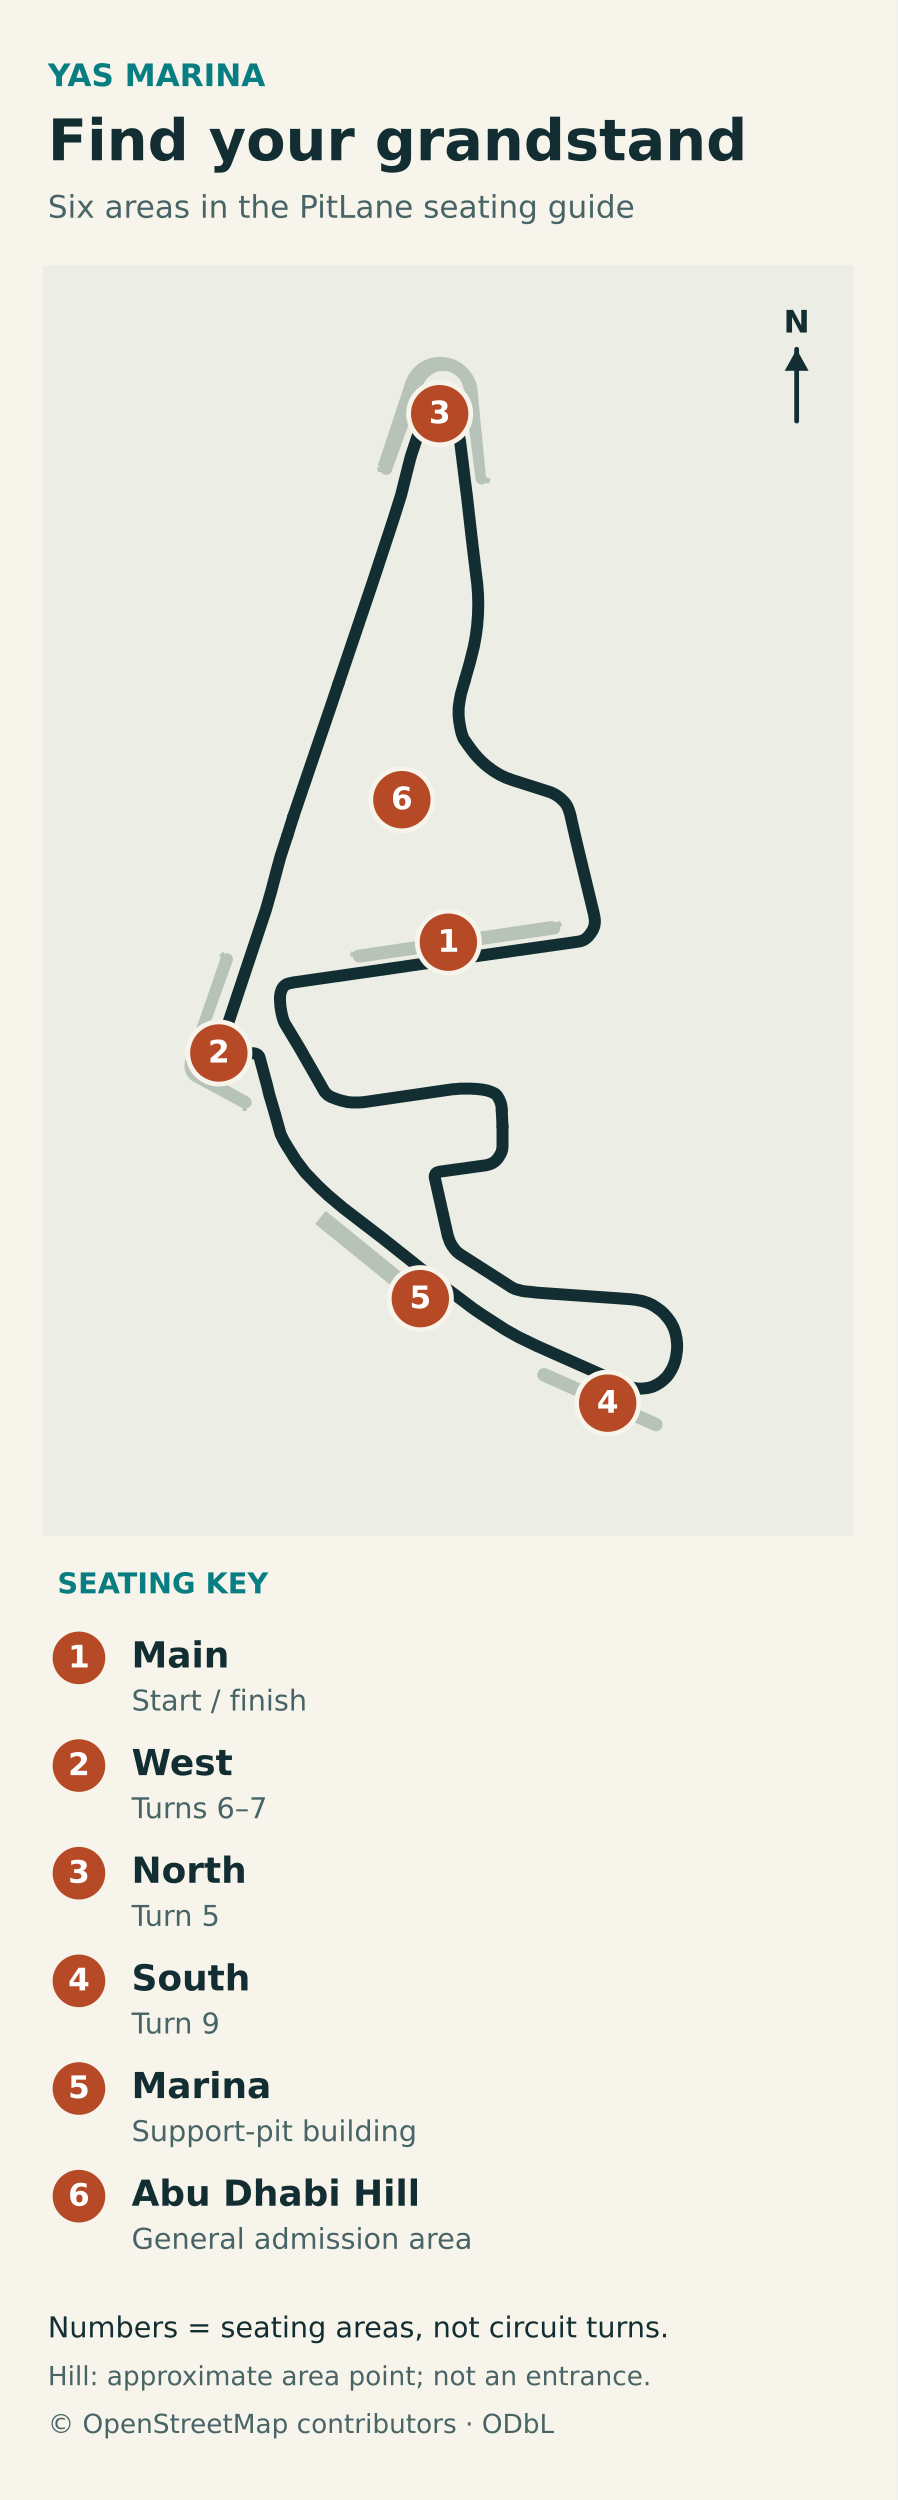
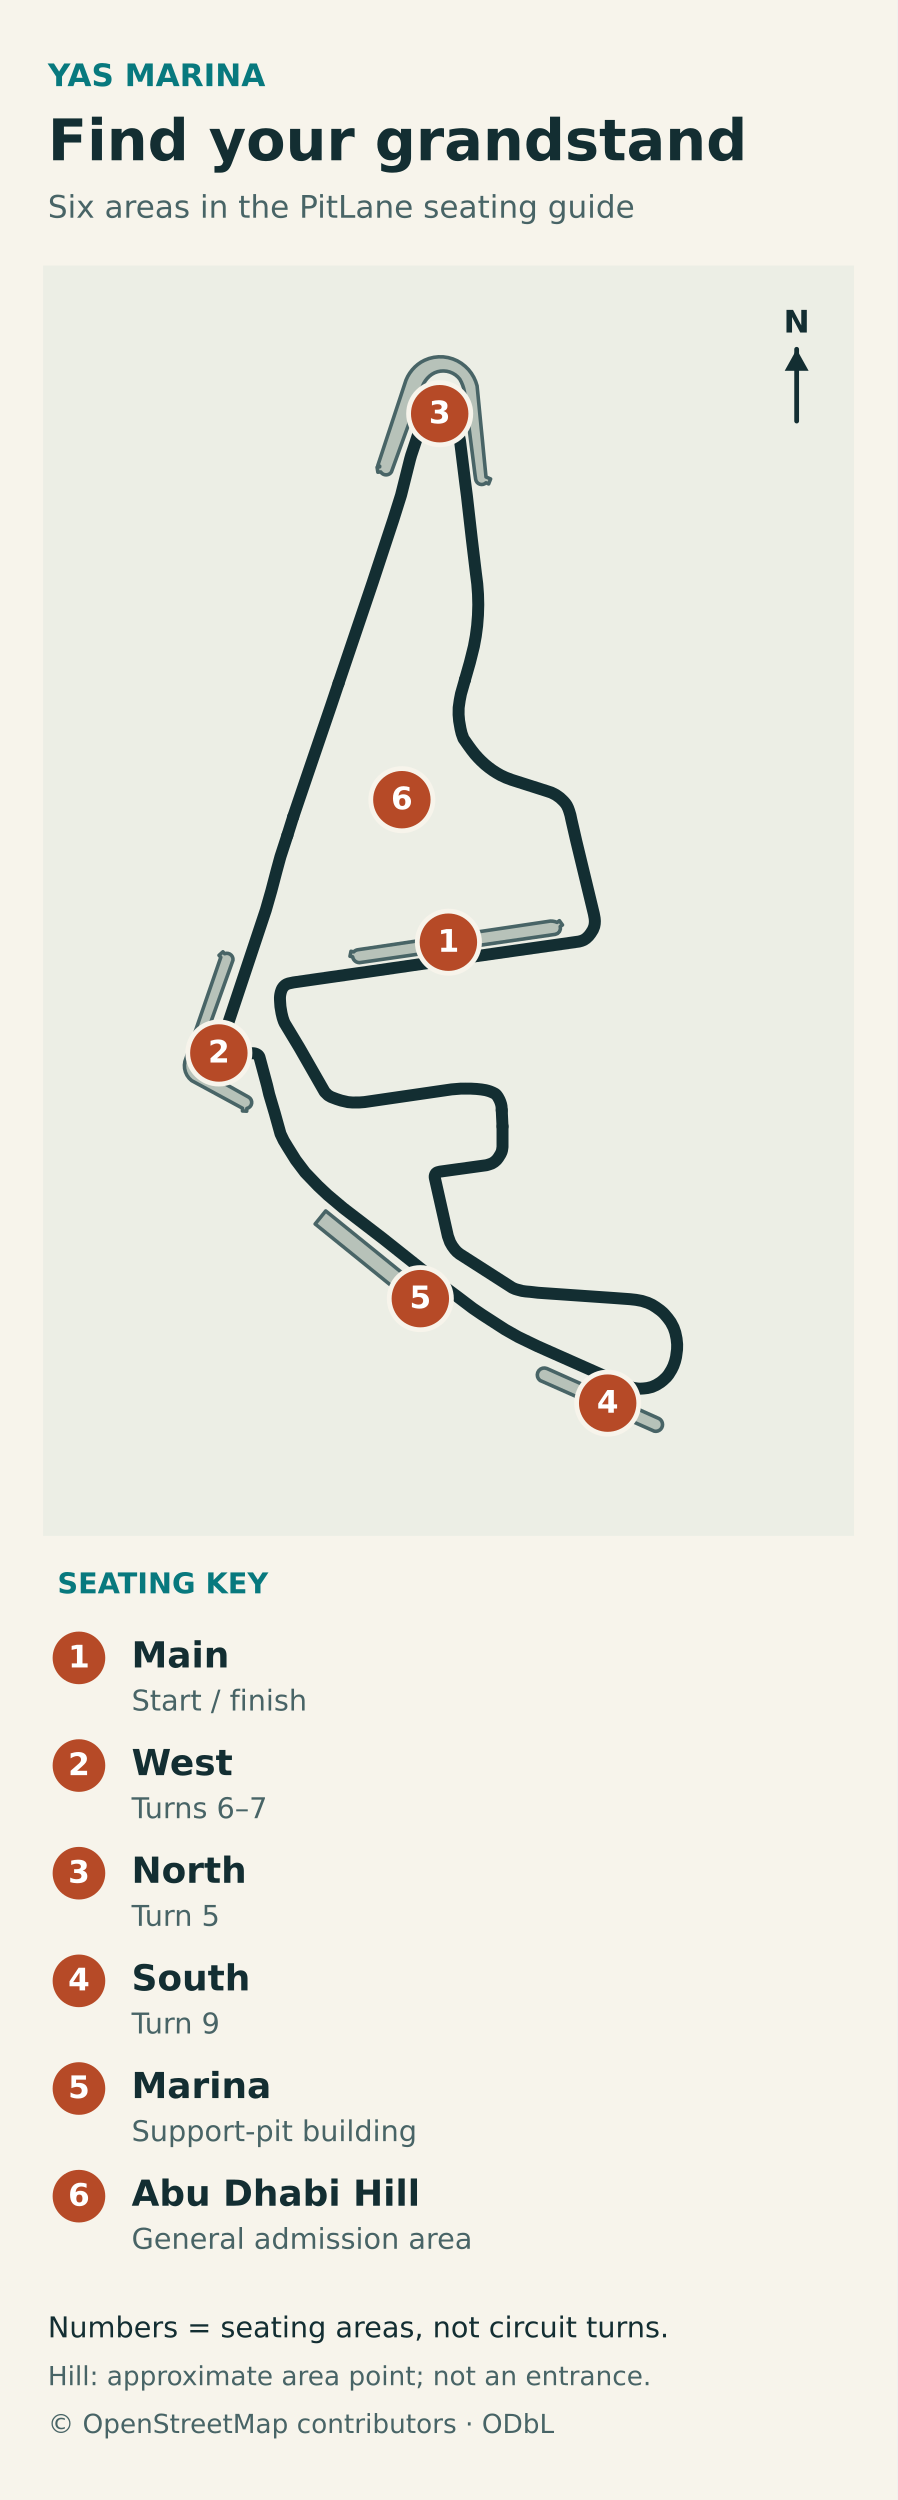
<svg xmlns="http://www.w3.org/2000/svg" width="375" height="1045" viewBox="0 0 375 1045" role="img">
  <rect width="100%" height="100%" fill="#f7f4eb" />
-   <text x="20" y="36" font-family="DejaVu Sans, sans-serif" font-size="13" font-weight="700" fill="#087e83" text-anchor="start">YAS MARINA</text>
+   <text x="20" y="36" font-family="DejaVu Sans, sans-serif" font-size="13" font-weight="700" fill="#08797e" text-anchor="start">YAS MARINA</text>
  <text x="20" y="67" font-family="DejaVu Sans, sans-serif" font-size="24" font-weight="700" fill="#132e32" text-anchor="start">Find your grandstand</text>
  <text x="20" y="91" font-family="DejaVu Sans, sans-serif" font-size="13" font-weight="400" fill="#486466" text-anchor="start">Six areas in the PitLane seating guide</text>
  <rect x="18" y="111" width="339" height="531" fill="#eceee5" />
-   <polygon points="234.18,387.29 234.24,388.37 233.86,389.39 233.10,390.17 232.08,390.56 150.30,402.39 149.62,402.32 148.97,402.09 148.40,401.71 147.93,401.21 147.59,400.61 147.40,399.95 146.29,399.72 146.71,397.64 147.85,397.88 148.22,397.55 148.64,397.29 149.10,397.10 149.58,396.99 230.08,385.01 231.03,385.05 231.97,385.23 232.88,385.56 233.83,384.85 235.12,386.63 234.18,387.29" fill="#b7c2b9" stroke="none" stroke-width="1" stroke-linejoin="round" stroke-linecap="round" />
-   <polygon points="84.46,447.67 85.60,448.35 91.19,451.47 92.06,451.94 103.92,458.59 104.53,459.07 104.96,459.70 105.19,460.44 105.19,461.21 104.96,461.95 104.52,462.58 103.91,463.05 103.19,463.33 103.12,464.48 101.35,464.38 101.37,463.25 88.89,456.47 88.19,456.09 84.11,453.88 82.48,453.00 80.10,451.70 79.02,450.67 78.15,449.46 77.53,448.11 77.17,446.66 77.09,445.18 77.29,443.70 92.29,400.15 91.54,399.33 93.18,397.85 93.91,398.65 94.65,398.48 95.40,398.54 96.10,398.81 96.69,399.27 97.13,399.89 97.36,400.60 97.38,401.36 82.62,442.63 82.44,443.57 82.47,444.53 82.70,445.46 83.13,446.31 83.72,447.06 84.46,447.67" fill="#b7c2b9" stroke="none" stroke-width="1" stroke-linejoin="round" stroke-linecap="round" />
-   <polygon points="177.46,150.59 176.00,151.37 174.64,152.32 173.39,153.41 172.26,154.63 171.27,155.95 170.96,156.45 170.41,157.37 169.71,158.87 168.86,161.43 167.38,165.93 165.94,170.28 164.42,174.89 162.93,179.40 161.51,183.69 159.99,188.31 157.90,194.64 158.71,194.86 158.70,195.14 157.62,195.31 157.94,197.38 159.14,197.27 159.57,197.78 160.10,198.17 160.72,198.42 161.37,198.50 162.03,198.42 162.65,198.18 163.19,197.79 163.61,197.28 163.96,196.32 166.20,190.13 167.78,185.76 169.32,181.51 170.94,177.05 172.59,172.48 174.15,168.17 175.77,163.71 176.64,161.29 177.18,160.15 177.51,159.62 177.84,159.09 178.63,158.10 179.53,157.22 180.53,156.45 181.67,155.82 182.89,155.38 184.16,155.12 185.46,155.06 186.18,155.13 186.76,155.18 188.02,155.50 188.28,155.61 189.22,156.01 190.33,156.68 191.33,157.52 192.19,158.49 192.36,158.82 192.85,159.74 193.40,161.05 193.74,162.10 193.83,162.40 194.15,163.79 194.34,165.19 194.42,165.84 195.00,170.47 195.59,175.12 196.16,179.61 196.78,184.48 197.40,189.35 198.02,194.24 198.55,198.45 198.75,199.79 198.83,200.38 199.04,201.04 199.41,201.63 199.73,201.91 199.93,202.09 200.55,202.40 201.23,202.53 201.93,202.46 202.58,202.22 203.14,201.80 204.25,202.28 205.07,200.20 203.15,199.36 202.60,193.78 202.12,188.89 201.65,184.00 201.16,179.11 200.72,174.61 200.27,169.95 199.80,165.16 199.42,161.28 199.08,160.22 198.83,159.44 198.03,157.68 197.03,156.02 196.71,155.61 195.85,154.50 194.47,153.13 193.42,152.30 192.89,151.88 191.15,150.84 189.29,150.04 187.35,149.48 186.33,149.33 185.35,149.18 183.32,149.15 181.31,149.37 179.35,149.85 177.46,150.59" fill="#b7c2b9" stroke="none" stroke-width="1" stroke-linejoin="round" stroke-linecap="round" />
-   <polygon points="273.47,598.23 274.20,598.30 274.93,598.18 275.60,597.87 276.17,597.41 276.60,596.81 276.87,596.12 276.94,595.39 276.83,594.66 276.54,593.99 276.08,593.41 275.49,592.97 228.60,572.04 227.69,571.83 226.77,571.91 225.92,572.28 225.23,572.90 224.77,573.71 224.59,574.62 224.70,575.54 225.10,576.37 225.74,577.04 273.47,598.23" fill="#b7c2b9" stroke="none" stroke-width="1" stroke-linejoin="round" stroke-linecap="round" />
-   <polygon points="181.34,546.95 182.15,547.61 183.01,546.55 183.65,547.07 183.54,547.20 182.63,548.33 183.45,548.99 183.74,549.23 183.48,549.55 183.37,549.69 183.10,549.47 182.26,548.79 181.03,550.31 180.22,549.65 181.16,548.49 180.55,548.00 178.99,549.92 131.73,511.62 135.25,507.28 136.15,506.17 183.37,544.45 181.34,546.95" fill="#b7c2b9" stroke="none" stroke-width="1" stroke-linejoin="round" stroke-linecap="round" />
+   <polygon points="234.18,387.29 234.24,388.37 233.86,389.39 233.10,390.17 232.08,390.56 150.30,402.39 149.62,402.32 148.97,402.09 148.40,401.71 147.93,401.21 147.59,400.61 147.40,399.95 146.29,399.72 146.71,397.64 147.85,397.88 148.22,397.55 148.64,397.29 149.10,397.10 149.58,396.99 230.08,385.01 231.03,385.05 231.97,385.23 232.88,385.56 233.83,384.85 235.12,386.63 234.18,387.29" fill="#b7c2b9" stroke="#486466" stroke-width="1.5" stroke-linejoin="round" stroke-linecap="round" />
+   <polygon points="84.46,447.67 85.60,448.35 91.19,451.47 92.06,451.94 103.92,458.59 104.53,459.07 104.96,459.70 105.19,460.44 105.19,461.21 104.96,461.95 104.52,462.58 103.91,463.05 103.19,463.33 103.12,464.48 101.35,464.38 101.37,463.25 88.89,456.47 88.19,456.09 84.11,453.88 82.48,453.00 80.10,451.70 79.02,450.67 78.15,449.46 77.53,448.11 77.17,446.66 77.09,445.18 77.29,443.70 92.29,400.15 91.54,399.33 93.18,397.85 93.91,398.65 94.65,398.48 95.40,398.54 96.10,398.81 96.69,399.27 97.13,399.89 97.36,400.60 97.38,401.36 82.62,442.63 82.44,443.57 82.47,444.53 82.70,445.46 83.13,446.31 83.72,447.06 84.46,447.67" fill="#b7c2b9" stroke="#486466" stroke-width="1.5" stroke-linejoin="round" stroke-linecap="round" />
+   <polygon points="177.46,150.59 176.00,151.37 174.64,152.32 173.39,153.41 172.26,154.63 171.27,155.95 170.96,156.45 170.41,157.37 169.71,158.87 168.86,161.43 167.38,165.93 165.94,170.28 164.42,174.89 162.93,179.40 161.51,183.69 159.99,188.31 157.90,194.64 158.71,194.86 158.70,195.14 157.62,195.31 157.94,197.38 159.14,197.27 159.57,197.78 160.10,198.17 160.72,198.42 161.37,198.50 162.03,198.42 162.65,198.18 163.19,197.79 163.61,197.28 163.96,196.32 166.20,190.13 167.78,185.76 169.32,181.51 170.94,177.05 172.59,172.48 174.15,168.17 175.77,163.71 176.64,161.29 177.18,160.15 177.51,159.62 177.84,159.09 178.63,158.10 179.53,157.22 180.53,156.45 181.67,155.82 182.89,155.38 184.16,155.12 185.46,155.06 186.18,155.13 186.76,155.18 188.02,155.50 188.28,155.61 189.22,156.01 190.33,156.68 191.33,157.52 192.19,158.49 192.36,158.82 192.85,159.74 193.40,161.05 193.74,162.10 193.83,162.40 194.15,163.79 194.34,165.19 194.42,165.84 195.00,170.47 195.59,175.12 196.16,179.61 196.78,184.48 197.40,189.35 198.02,194.24 198.55,198.45 198.75,199.79 198.83,200.38 199.04,201.04 199.41,201.63 199.73,201.91 199.93,202.09 200.55,202.40 201.23,202.53 201.93,202.46 202.58,202.22 203.14,201.80 204.25,202.28 205.07,200.20 203.15,199.36 202.60,193.78 202.12,188.89 201.65,184.00 201.16,179.11 200.72,174.61 200.27,169.95 199.80,165.16 199.42,161.28 199.08,160.22 198.83,159.44 198.03,157.68 197.03,156.02 196.71,155.61 195.85,154.50 194.47,153.13 193.42,152.30 192.89,151.88 191.15,150.84 189.29,150.04 187.35,149.48 186.33,149.33 185.35,149.18 183.32,149.15 181.31,149.37 179.35,149.85 177.46,150.59" fill="#b7c2b9" stroke="#486466" stroke-width="1.5" stroke-linejoin="round" stroke-linecap="round" />
+   <polygon points="273.47,598.23 274.20,598.30 274.93,598.18 275.60,597.87 276.17,597.41 276.60,596.81 276.87,596.12 276.94,595.39 276.83,594.66 276.54,593.99 276.08,593.41 275.49,592.97 228.60,572.04 227.69,571.83 226.77,571.91 225.92,572.28 225.23,572.90 224.77,573.71 224.59,574.62 224.70,575.54 225.10,576.37 225.74,577.04 273.47,598.23" fill="#b7c2b9" stroke="#486466" stroke-width="1.5" stroke-linejoin="round" stroke-linecap="round" />
+   <polygon points="181.34,546.95 182.15,547.61 183.01,546.55 183.65,547.07 183.54,547.20 182.63,548.33 183.45,548.99 183.74,549.23 183.48,549.55 183.37,549.69 183.10,549.47 182.26,548.79 181.03,550.31 180.22,549.65 181.16,548.49 180.55,548.00 178.99,549.92 131.73,511.62 135.25,507.28 136.15,506.17 183.37,544.45 181.34,546.95" fill="#b7c2b9" stroke="#486466" stroke-width="1.5" stroke-linejoin="round" stroke-linecap="round" />
  <polyline points="209.73,464.11 209.63,462.42 209.46,461.59 209.13,460.56 208.77,459.70 208.15,458.56 207.70,457.92 207.40,457.56 206.92,457.17 205.97,456.69 205.43,456.46 204.81,456.21 203.96,455.94 203.00,455.69 201.24,455.40 199.16,455.18 196.75,455.05 194.55,455.04 192.60,455.05 188.71,455.37 152.41,460.66 150.26,460.83 147.31,460.84 145.47,460.69 142.65,460.05 140.73,459.43 138.40,458.55 137.14,457.82 135.73,456.43 125.17,437.96 119.04,427.79 118.63,426.89 118.13,425.39 117.68,423.51 117.22,420.76 117.08,418.70 117.03,417.77 117.02,417.00 117.08,416.26 117.19,415.54 117.38,414.70 117.69,413.78 117.97,413.17 118.51,412.41 119.13,411.82 119.76,411.42 120.63,411.09 122.70,410.65 147.71,407.06 154.04,406.16 179.91,402.40 242.05,393.56 243.10,393.27 244.05,392.89 245.02,392.24 246.06,391.25 246.93,390.12 247.85,388.65 248.39,387.27 248.60,386.16 248.66,385.02 248.57,383.88 248.23,382.01 240.90,351.63 238.84,342.66 238.44,340.75 237.91,338.99 237.49,337.82 236.92,336.63 236.35,335.80 235.62,334.95 234.08,333.48 232.35,332.25 230.45,331.29 228.43,330.62 213.86,325.97 211.35,325.02 209.31,324.06 207.67,323.12 205.99,322.05 204.36,320.86 202.71,319.53 200.95,317.89 199.85,316.76 198.53,315.29 197.16,313.55 195.85,311.76 193.73,308.73 192.95,306.56 192.48,304.57 191.91,301.31 191.79,299.87 191.69,298.78 191.72,295.84 192.16,292.71 192.69,289.99 194.35,284.15" fill="none" stroke="#132e32" stroke-width="5" stroke-linejoin="round" stroke-linecap="round" />
  <polyline points="194.35,284.15 196.39,277.00 197.07,274.29 198.09,270.18 198.88,265.88 199.45,261.54 199.51,260.73 199.79,257.18 199.92,252.80 199.81,248.42 199.49,244.06 198.94,239.72 197.24,225.52 195.18,207.38 194.46,201.81 192.28,184.24 191.67,181.38 191.02,179.34 190.58,178.52 189.99,177.61 189.22,176.71 188.36,175.92 187.25,175.02 186.27,174.50 184.66,174.04 183.81,173.88 182.64,173.80 181.68,173.90 180.76,174.14 179.82,174.50 178.95,175.02 178.21,175.60 177.44,176.39 176.62,177.46 176.01,178.58 175.20,180.32 171.88,190.28 171.41,191.93 167.64,206.97 164.39,217.31 155.64,243.85 141.52,285.62" fill="none" stroke="#132e32" stroke-width="5" stroke-linejoin="round" stroke-linecap="round" />
  <polyline points="141.52,285.62 140.30,289.26 138.35,295.07 128.45,324.09 122.56,341.43" fill="none" stroke="#132e32" stroke-width="5" stroke-linejoin="round" stroke-linecap="round" />
  <polyline points="122.56,341.43 120.13,349.17" fill="none" stroke="#132e32" stroke-width="5" stroke-linejoin="round" stroke-linecap="round" />
  <polyline points="120.13,349.17 117.22,358.10 115.57,364.16 113.42,372.36 111.10,380.47 91.80,438.44 91.64,439.11 91.65,439.79 91.84,440.44 92.18,441.03 92.67,441.51 93.27,441.84 93.92,442.01 94.61,442.01 105.16,440.27 105.83,440.24 106.49,440.34 107.13,440.56 107.71,440.90 108.15,441.30 108.45,441.86 108.63,442.52 108.82,443.22 111.65,453.74 112.52,457.44 114.90,465.48 117.26,473.97 118.60,476.77 120.32,479.61 123.61,484.88 127.57,490.12 132.94,495.72 136.98,499.51 143.50,505.00 160.18,517.80 182.21,535.32 191.15,541.96 197.58,546.84 201.55,549.55 211.11,555.73 216.62,558.85 224.73,562.76 262.02,579.31 263.32,579.75 264.74,580.14 266.58,580.42 267.62,580.46 268.94,580.39 270.61,580.20 272.47,579.75 274.26,578.96 276.10,577.83 277.14,577.00 278.59,575.64 279.48,574.53 280.70,572.54 281.47,570.97 282.14,569.07 282.59,567.24 283.01,564.08 283.05,561.96 282.81,559.58 282.28,557.02 281.57,554.96 280.39,552.69 279.16,551.00 277.82,549.41 277.13,548.69 276.01,547.73 274.15,546.39 272.59,545.41 270.82,544.59 268.32,543.79 265.81,543.33 263.38,543.06 256.56,542.56 224.91,540.37 221.76,540.00 219.79,539.83 218.24,539.61 216.35,539.11 215.30,538.79 214.11,538.26 192.11,524.16 191.00,523.25 190.15,522.33 189.06,520.86 188.14,519.25 187.21,516.67 181.76,492.41 181.69,491.79 181.78,491.29 182.03,490.67 182.36,490.29 182.84,490.02 183.95,489.74 203.32,487.06 204.31,486.77 205.57,486.34 206.64,485.68 207.57,484.86 208.32,483.89 209.23,482.42 209.63,481.56 209.85,480.81 210.05,479.44 210.05,470.84" fill="none" stroke="#132e32" stroke-width="5" stroke-linejoin="round" stroke-linecap="round" />
  <polyline points="210.05,470.84 209.73,464.11" fill="none" stroke="#132e32" stroke-width="5" stroke-linejoin="round" stroke-linecap="round" />
  <circle cx="187.43" cy="393.84" r="13" fill="#b64a27" stroke="#f7f4eb" stroke-width="2" />
  <text x="187.428" y="397.84" font-family="DejaVu Sans, sans-serif" font-size="13" font-weight="700" fill="#ffffff" text-anchor="middle">1</text>
  <circle cx="91.48" cy="440.15" r="13" fill="#b64a27" stroke="#f7f4eb" stroke-width="2" />
  <text x="91.483" y="444.145" font-family="DejaVu Sans, sans-serif" font-size="13" font-weight="700" fill="#ffffff" text-anchor="middle">2</text>
  <circle cx="183.79" cy="172.93" r="13" fill="#b64a27" stroke="#f7f4eb" stroke-width="2" />
  <text x="183.791" y="176.935" font-family="DejaVu Sans, sans-serif" font-size="13" font-weight="700" fill="#ffffff" text-anchor="middle">3</text>
  <circle cx="254.01" cy="586.51" r="13" fill="#b64a27" stroke="#f7f4eb" stroke-width="2" />
  <text x="254.013" y="590.514" font-family="DejaVu Sans, sans-serif" font-size="13" font-weight="700" fill="#ffffff" text-anchor="middle">4</text>
  <circle cx="175.70" cy="542.83" r="13" fill="#b64a27" stroke="#f7f4eb" stroke-width="2" />
  <text x="175.704" y="546.829" font-family="DejaVu Sans, sans-serif" font-size="13" font-weight="700" fill="#ffffff" text-anchor="middle">5</text>
  <circle cx="167.98" cy="334.27" r="13" fill="#b64a27" stroke="#f7f4eb" stroke-width="2" />
  <text x="167.978" y="338.265" font-family="DejaVu Sans, sans-serif" font-size="13" font-weight="700" fill="#ffffff" text-anchor="middle">6</text>
  <polyline points="333.00,176.00 333.00,146.00" fill="none" stroke="#132e32" stroke-width="2" stroke-linejoin="round" stroke-linecap="round" />
  <polygon points="333.00,146.00 328.00,155.00 338.00,155.00" fill="#132e32" stroke="none" stroke-width="1" stroke-linejoin="round" stroke-linecap="round" />
  <text x="333" y="139" font-family="DejaVu Sans, sans-serif" font-size="13" font-weight="700" fill="#132e32" text-anchor="middle">N</text>
-   <text x="24" y="666" font-family="DejaVu Sans, sans-serif" font-size="12" font-weight="700" fill="#087e83" text-anchor="start">SEATING KEY</text>
+   <text x="24" y="666" font-family="DejaVu Sans, sans-serif" font-size="12" font-weight="700" fill="#08797e" text-anchor="start">SEATING KEY</text>
  <circle cx="33.00" cy="693.00" r="12" fill="#b64a27" stroke="#f7f4eb" stroke-width="2" />
  <text x="33" y="697" font-family="DejaVu Sans, sans-serif" font-size="13" font-weight="700" fill="#ffffff" text-anchor="middle">1</text>
  <text x="55" y="697" font-family="DejaVu Sans, sans-serif" font-size="15" font-weight="700" fill="#132e32" text-anchor="start">Main</text>
  <text x="55" y="715" font-family="DejaVu Sans, sans-serif" font-size="12" font-weight="400" fill="#486466" text-anchor="start">Start / finish</text>
  <circle cx="33.00" cy="738.00" r="12" fill="#b64a27" stroke="#f7f4eb" stroke-width="2" />
  <text x="33" y="742" font-family="DejaVu Sans, sans-serif" font-size="13" font-weight="700" fill="#ffffff" text-anchor="middle">2</text>
  <text x="55" y="742" font-family="DejaVu Sans, sans-serif" font-size="15" font-weight="700" fill="#132e32" text-anchor="start">West</text>
  <text x="55" y="760" font-family="DejaVu Sans, sans-serif" font-size="12" font-weight="400" fill="#486466" text-anchor="start">Turns 6–7</text>
  <circle cx="33.00" cy="783.00" r="12" fill="#b64a27" stroke="#f7f4eb" stroke-width="2" />
  <text x="33" y="787" font-family="DejaVu Sans, sans-serif" font-size="13" font-weight="700" fill="#ffffff" text-anchor="middle">3</text>
  <text x="55" y="787" font-family="DejaVu Sans, sans-serif" font-size="15" font-weight="700" fill="#132e32" text-anchor="start">North</text>
  <text x="55" y="805" font-family="DejaVu Sans, sans-serif" font-size="12" font-weight="400" fill="#486466" text-anchor="start">Turn 5</text>
  <circle cx="33.00" cy="828.00" r="12" fill="#b64a27" stroke="#f7f4eb" stroke-width="2" />
  <text x="33" y="832" font-family="DejaVu Sans, sans-serif" font-size="13" font-weight="700" fill="#ffffff" text-anchor="middle">4</text>
  <text x="55" y="832" font-family="DejaVu Sans, sans-serif" font-size="15" font-weight="700" fill="#132e32" text-anchor="start">South</text>
  <text x="55" y="850" font-family="DejaVu Sans, sans-serif" font-size="12" font-weight="400" fill="#486466" text-anchor="start">Turn 9</text>
  <circle cx="33.00" cy="873.00" r="12" fill="#b64a27" stroke="#f7f4eb" stroke-width="2" />
  <text x="33" y="877" font-family="DejaVu Sans, sans-serif" font-size="13" font-weight="700" fill="#ffffff" text-anchor="middle">5</text>
  <text x="55" y="877" font-family="DejaVu Sans, sans-serif" font-size="15" font-weight="700" fill="#132e32" text-anchor="start">Marina</text>
  <text x="55" y="895" font-family="DejaVu Sans, sans-serif" font-size="12" font-weight="400" fill="#486466" text-anchor="start">Support-pit building</text>
  <circle cx="33.00" cy="918.00" r="12" fill="#b64a27" stroke="#f7f4eb" stroke-width="2" />
  <text x="33" y="922" font-family="DejaVu Sans, sans-serif" font-size="13" font-weight="700" fill="#ffffff" text-anchor="middle">6</text>
  <text x="55" y="922" font-family="DejaVu Sans, sans-serif" font-size="15" font-weight="700" fill="#132e32" text-anchor="start">Abu Dhabi Hill</text>
  <text x="55" y="940" font-family="DejaVu Sans, sans-serif" font-size="12" font-weight="400" fill="#486466" text-anchor="start">General admission area</text>
  <text x="20" y="977" font-family="DejaVu Sans, sans-serif" font-size="12" font-weight="400" fill="#132e32" text-anchor="start">Numbers = seating areas, not circuit turns.</text>
  <text x="20" y="997" font-family="DejaVu Sans, sans-serif" font-size="11" font-weight="400" fill="#486466" text-anchor="start">Hill: approximate area point; not an entrance.</text>
  <text x="20" y="1017" font-family="DejaVu Sans, sans-serif" font-size="11" font-weight="400" fill="#486466" text-anchor="start">© OpenStreetMap contributors · ODbL</text>
</svg>
